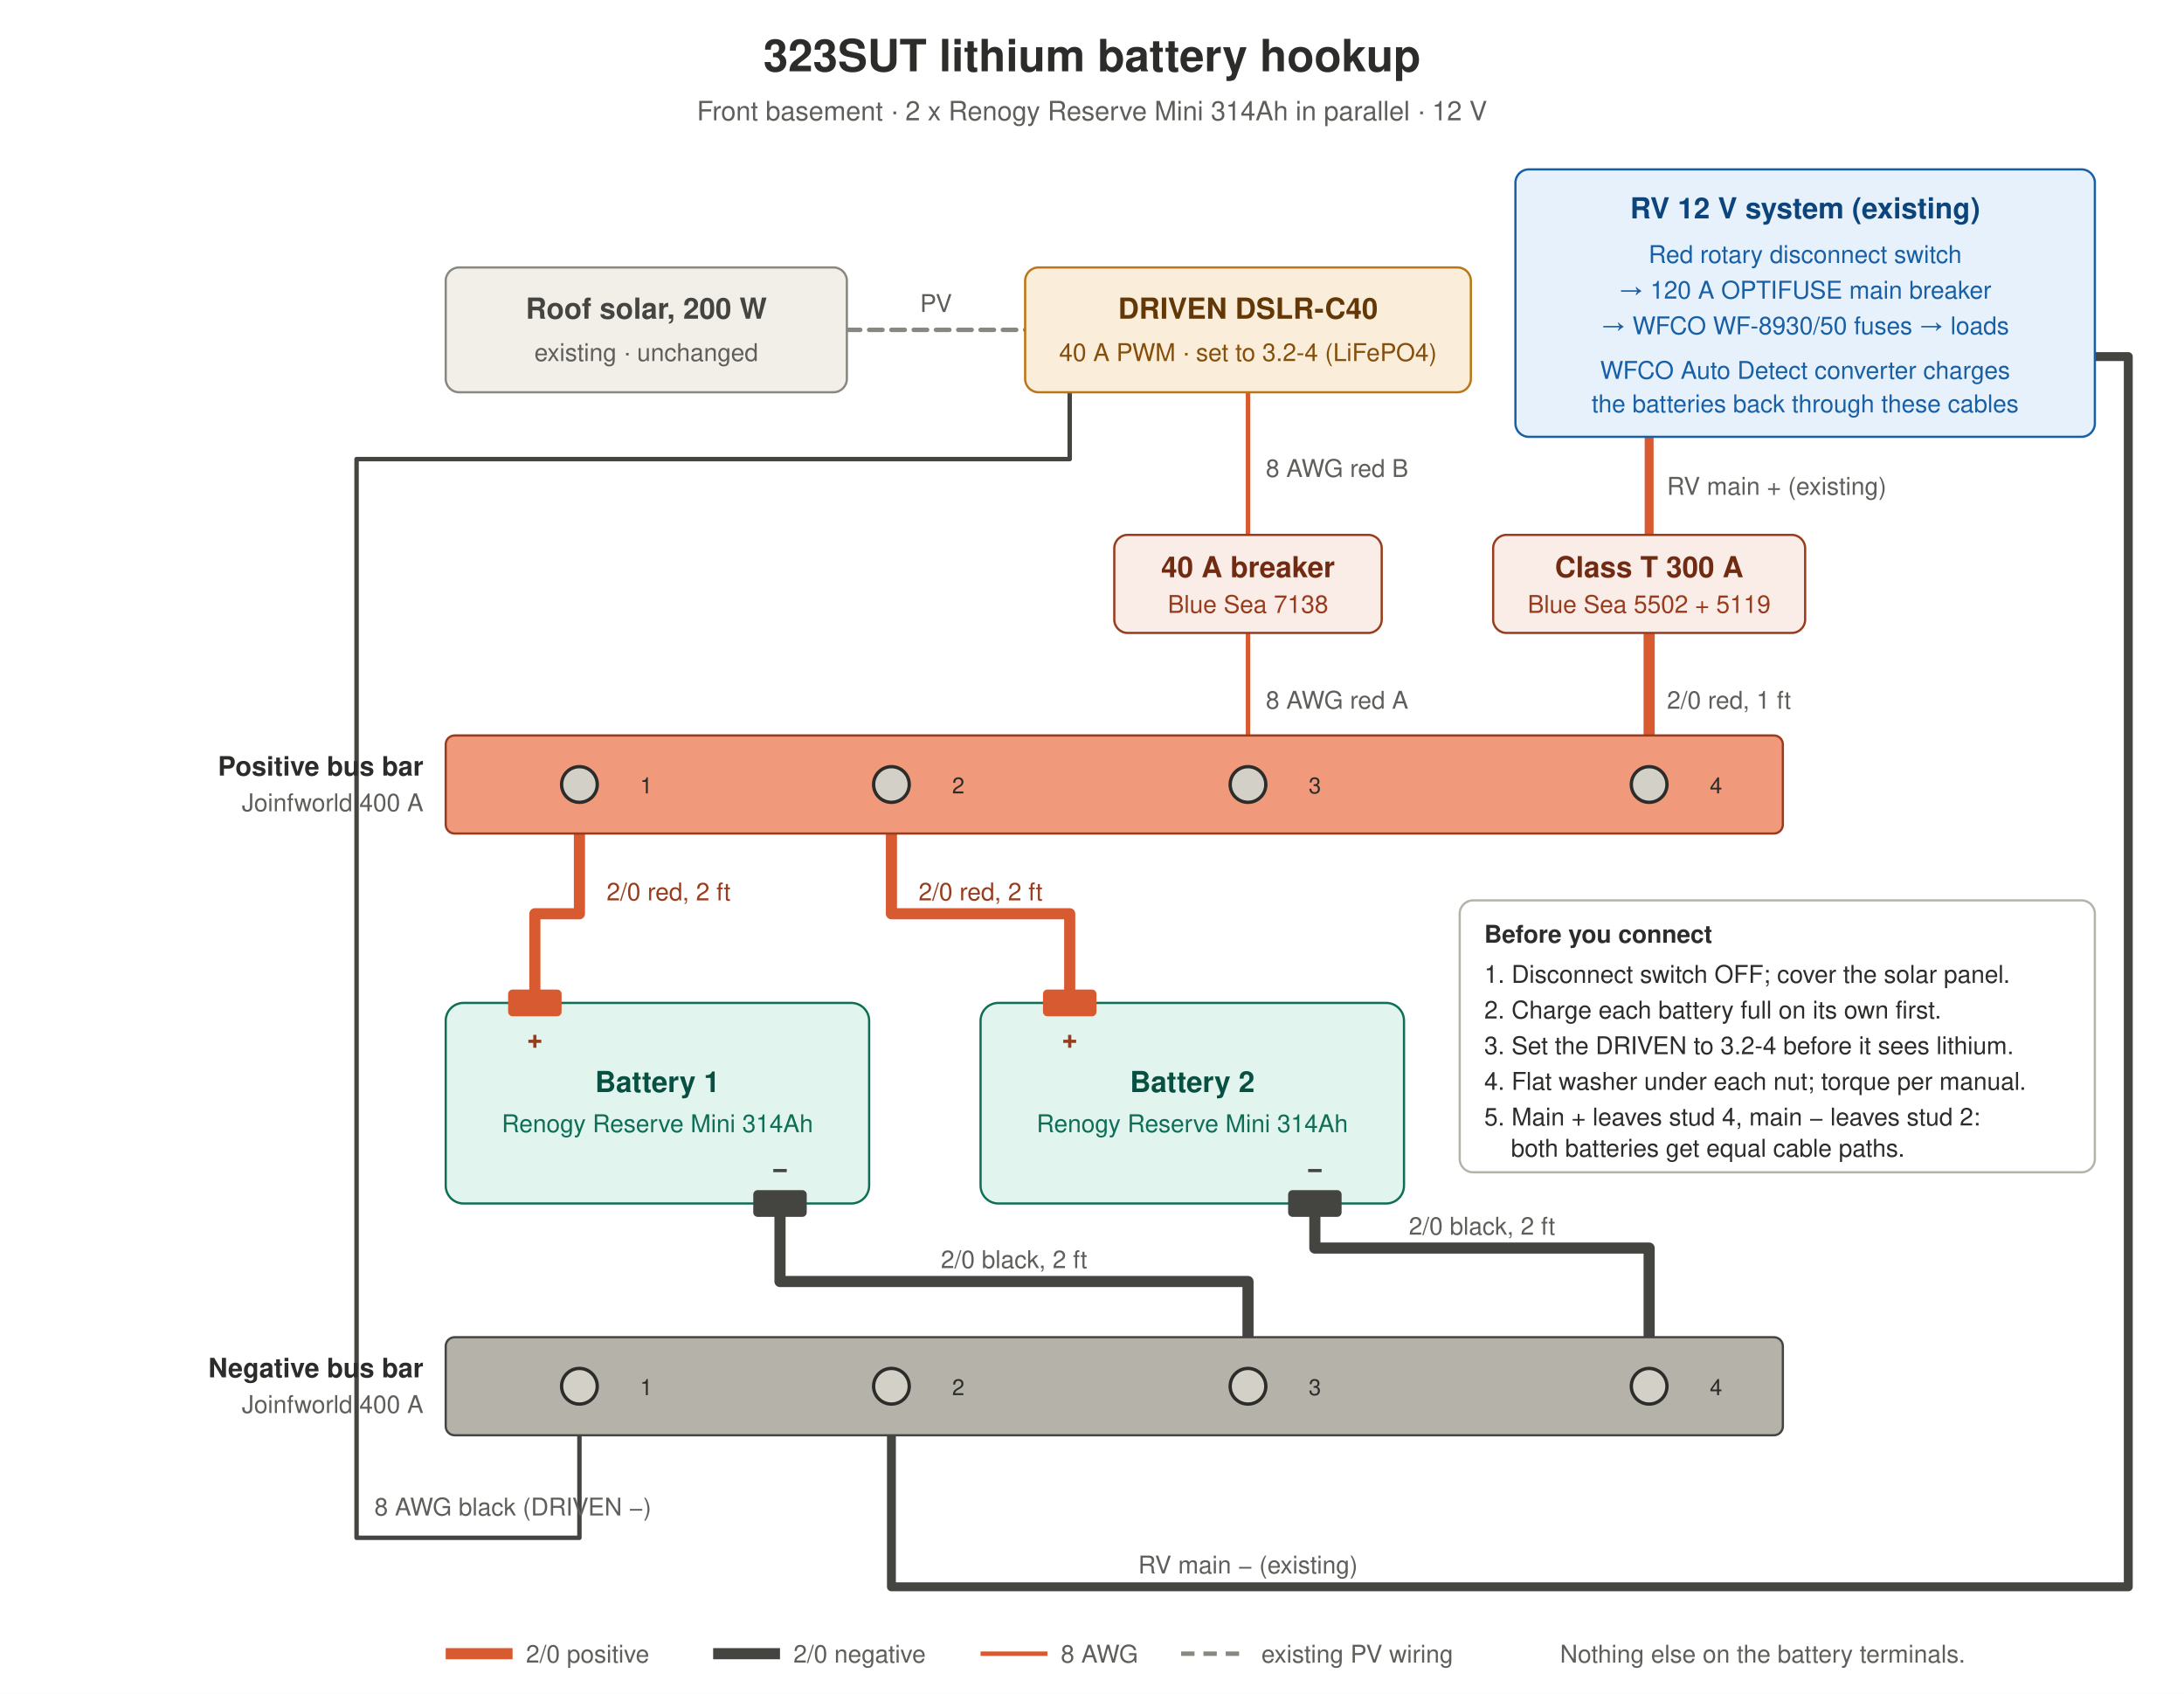
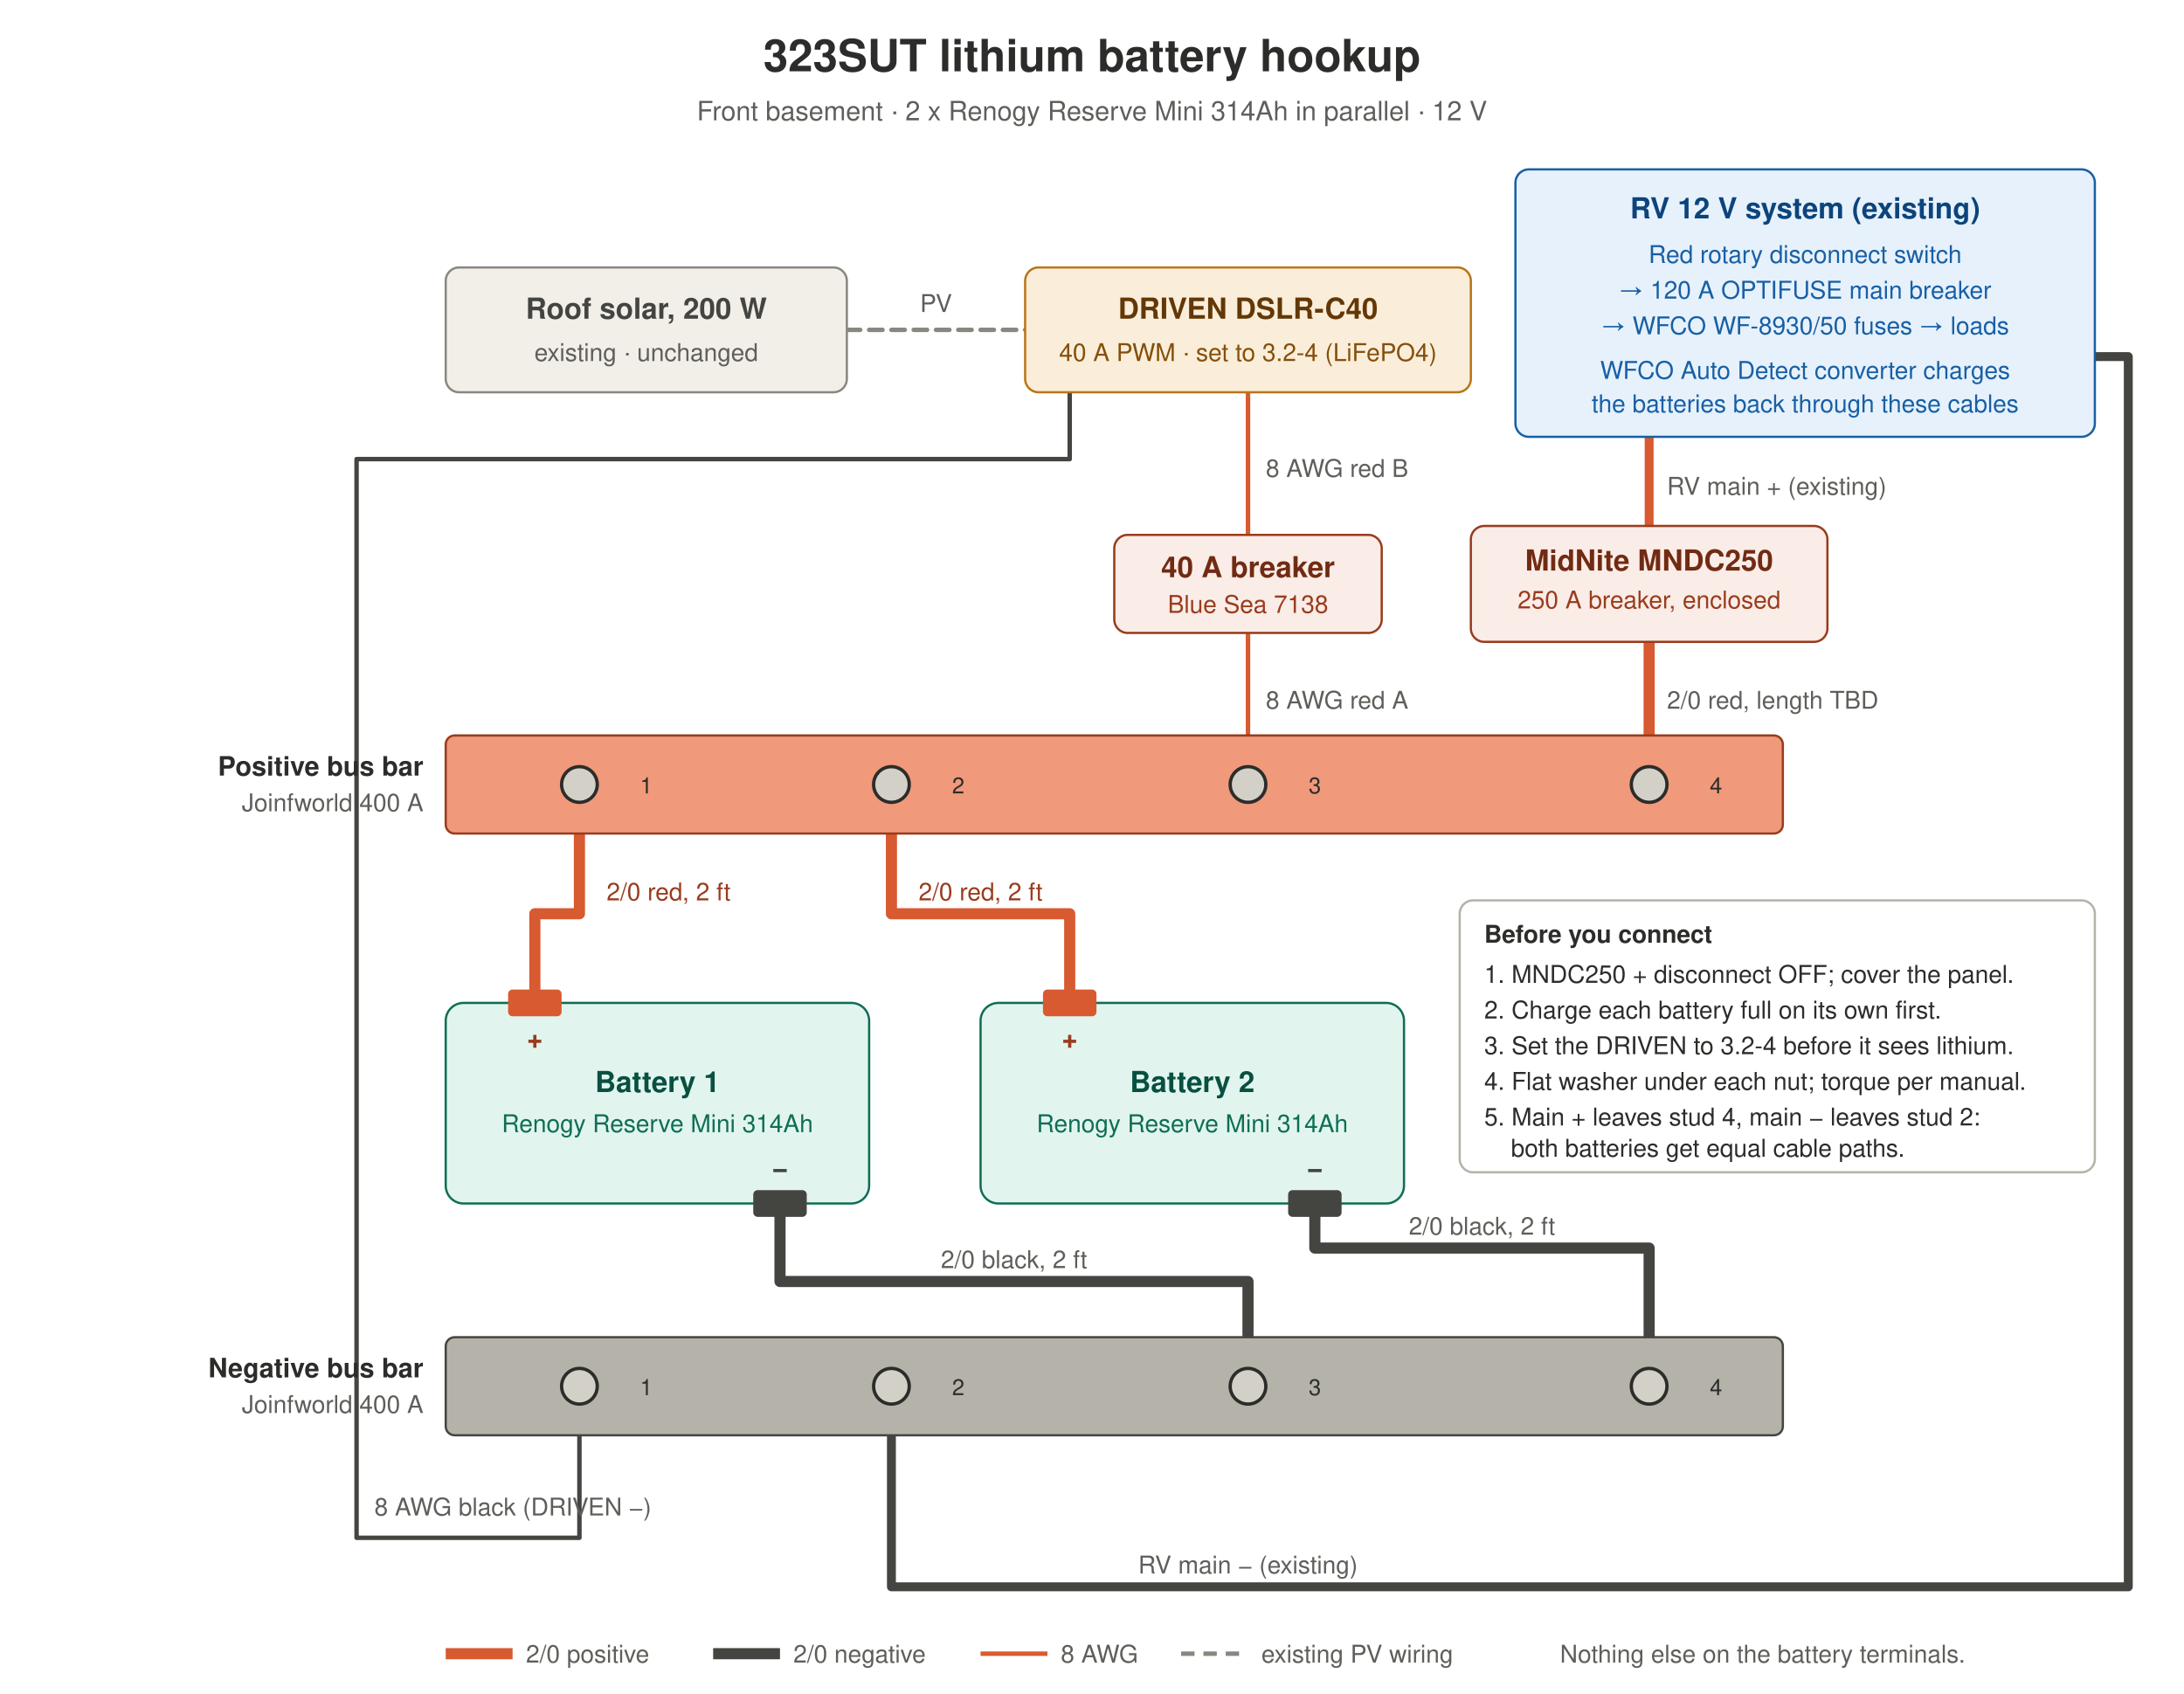
<svg xmlns="http://www.w3.org/2000/svg" width="980" height="760" viewBox="0 0 980 760" font-family="Helvetica, Arial, sans-serif">
  <rect width="980" height="760" fill="#ffffff" />
  <text x="490" y="32" text-anchor="middle" font-size="20" font-weight="bold" fill="#2C2C2A">323SUT lithium battery hookup</text>
  <text x="490" y="54" text-anchor="middle" font-size="12" fill="#5F5E5A">Front basement · 2 x Renogy Reserve Mini 314Ah in parallel · 12 V</text>
  <g fill="none" stroke-linecap="round" stroke-linejoin="round">
    <line x1="380" y1="148" x2="460" y2="148" stroke="#888780" stroke-width="2" stroke-dasharray="6 4" />
    <line x1="560" y1="345" x2="560" y2="284" stroke="#D85A30" stroke-width="2" />
    <line x1="560" y1="240" x2="560" y2="176" stroke="#D85A30" stroke-width="2" />
-     <line x1="740" y1="345" x2="740" y2="284" stroke="#D85A30" stroke-width="5" />
-     <line x1="740" y1="240" x2="740" y2="196" stroke="#D85A30" stroke-width="4" />
+     <line x1="740" y1="345" x2="740" y2="288" stroke="#D85A30" stroke-width="5" />
+     <line x1="740" y1="236" x2="740" y2="196" stroke="#D85A30" stroke-width="4" />
    <path d="M240 450 L240 410 L260 410 L260 359" stroke="#D85A30" stroke-width="5" />
    <path d="M480 450 L480 410 L400 410 L400 359" stroke="#D85A30" stroke-width="5" />
    <path d="M350 540 L350 575 L560 575 L560 614" stroke="#444441" stroke-width="5" />
    <path d="M590 540 L590 560 L740 560 L740 614" stroke="#444441" stroke-width="5" />
    <path d="M480 176 L480 206 L160 206 L160 690 L260 690 L260 644" stroke="#444441" stroke-width="2" />
    <path d="M940 160 L955 160 L955 712 L400 712 L400 644" stroke="#444441" stroke-width="4" />
  </g>
  <g font-size="13" text-anchor="middle">
    <rect x="200" y="120" width="180" height="56" rx="6" fill="#F1EFE8" stroke="#888780" />
    <text x="290" y="143" font-weight="bold" fill="#444441">Roof solar, 200 W</text>
    <text x="290" y="162" font-size="11" fill="#5F5E5A">existing · unchanged</text>
    <rect x="460" y="120" width="200" height="56" rx="6" fill="#FAEEDA" stroke="#BA7517" />
    <text x="560" y="143" font-weight="bold" fill="#633806">DRIVEN DSLR-C40</text>
    <text x="560" y="162" font-size="11" fill="#854F0B">40 A PWM · set to 3.2-4 (LiFePO4)</text>
    <rect x="680" y="76" width="260" height="120" rx="6" fill="#E6F1FB" stroke="#185FA5" />
    <text x="810" y="98" font-weight="bold" fill="#0C447C">RV 12 V system (existing)</text>
    <text x="810" y="118" font-size="11" fill="#185FA5">Red rotary disconnect switch</text>
    <text x="810" y="134" font-size="11" fill="#185FA5">→ 120 A OPTIFUSE main breaker</text>
    <text x="810" y="150" font-size="11" fill="#185FA5">→ WFCO WF-8930/50 fuses → loads</text>
    <text x="810" y="170" font-size="11" fill="#185FA5">WFCO Auto Detect converter charges</text>
    <text x="810" y="185" font-size="11" fill="#185FA5">the batteries back through these cables</text>
    <rect x="500" y="240" width="120" height="44" rx="6" fill="#FAECE7" stroke="#993C1D" />
    <text x="560" y="259" font-weight="bold" fill="#712B13">40 A breaker</text>
    <text x="560" y="275" font-size="11" fill="#993C1D">Blue Sea 7138</text>
-     <rect x="670" y="240" width="140" height="44" rx="6" fill="#FAECE7" stroke="#993C1D" />
-     <text x="740" y="259" font-weight="bold" fill="#712B13">Class T 300 A</text>
-     <text x="740" y="275" font-size="11" fill="#993C1D">Blue Sea 5502 + 5119</text>
+     <rect x="660" y="236" width="160" height="52" rx="6" fill="#FAECE7" stroke="#993C1D" />
+     <text x="740" y="256" font-weight="bold" fill="#712B13">MidNite MNDC250</text>
+     <text x="740" y="273" font-size="11" fill="#993C1D">250 A breaker, enclosed</text>
    <rect x="200" y="330" width="600" height="44" rx="4" fill="#F0997B" stroke="#993C1D" />
    <rect x="200" y="600" width="600" height="44" rx="4" fill="#B4B2A9" stroke="#444441" />
    <rect x="200" y="450" width="190" height="90" rx="8" fill="#E1F5EE" stroke="#0F6E56" />
    <text x="295" y="490" font-weight="bold" fill="#085041">Battery 1</text>
    <text x="295" y="508" font-size="11" fill="#0F6E56">Renogy Reserve Mini 314Ah</text>
    <rect x="440" y="450" width="190" height="90" rx="8" fill="#E1F5EE" stroke="#0F6E56" />
    <text x="535" y="490" font-weight="bold" fill="#085041">Battery 2</text>
    <text x="535" y="508" font-size="11" fill="#0F6E56">Renogy Reserve Mini 314Ah</text>
  </g>
  <g font-size="12" text-anchor="end" fill="#2C2C2A">
    <text x="190" y="348" font-weight="bold">Positive bus bar</text>
    <text x="190" y="364" font-size="11" fill="#5F5E5A">Joinfworld 400 A</text>
    <text x="190" y="618" font-weight="bold">Negative bus bar</text>
    <text x="190" y="634" font-size="11" fill="#5F5E5A">Joinfworld 400 A</text>
  </g>
  <g stroke="#2C2C2A" stroke-width="1.5" fill="#D3D1C7">
    <circle cx="260" cy="352" r="8" />
    <circle cx="400" cy="352" r="8" />
    <circle cx="560" cy="352" r="8" />
    <circle cx="740" cy="352" r="8" />
    <circle cx="260" cy="622" r="8" />
    <circle cx="400" cy="622" r="8" />
    <circle cx="560" cy="622" r="8" />
    <circle cx="740" cy="622" r="8" />
  </g>
  <g font-size="10" fill="#2C2C2A" text-anchor="middle">
    <text x="290" y="356">1</text>
    <text x="430" y="356">2</text>
    <text x="590" y="356">3</text>
    <text x="770" y="356">4</text>
    <text x="290" y="626">1</text>
    <text x="430" y="626">2</text>
    <text x="590" y="626">3</text>
    <text x="770" y="626">4</text>
  </g>
  <g font-size="12" font-weight="bold" text-anchor="middle">
    <rect x="228" y="444" width="24" height="12" rx="2" fill="#D85A30" />
    <text x="240" y="470" fill="#993C1D">+</text>
    <rect x="338" y="534" width="24" height="12" rx="2" fill="#444441" />
    <text x="350" y="528" fill="#444441">−</text>
    <rect x="468" y="444" width="24" height="12" rx="2" fill="#D85A30" />
    <text x="480" y="470" fill="#993C1D">+</text>
    <rect x="578" y="534" width="24" height="12" rx="2" fill="#444441" />
    <text x="590" y="528" fill="#444441">−</text>
  </g>
  <g font-size="11" fill="#5F5E5A">
    <text x="420" y="140" text-anchor="middle">PV</text>
    <text x="568" y="214">8 AWG red B</text>
    <text x="568" y="318">8 AWG red A</text>
-     <text x="748" y="318">2/0 red, 1 ft</text>
+     <text x="748" y="318">2/0 red, length TBD</text>
    <text x="748" y="222">RV main + (existing)</text>
    <text x="300" y="404" text-anchor="middle" fill="#993C1D">2/0 red, 2 ft</text>
    <text x="440" y="404" text-anchor="middle" fill="#993C1D">2/0 red, 2 ft</text>
    <text x="455" y="569" text-anchor="middle">2/0 black, 2 ft</text>
    <text x="665" y="554" text-anchor="middle">2/0 black, 2 ft</text>
    <text x="168" y="680">8 AWG black (DRIVEN −)</text>
    <text x="560" y="706" text-anchor="middle">RV main − (existing)</text>
  </g>
  <rect x="655" y="404" width="285" height="122" rx="6" fill="#FFFFFF" stroke="#B4B2A9" />
  <g font-size="11" fill="#2C2C2A">
    <text x="666" y="423" font-weight="bold">Before you connect</text>
-     <text x="666" y="441">1. Disconnect switch OFF; cover the solar panel.</text>
+     <text x="666" y="441">1. MNDC250 + disconnect OFF; cover the panel.</text>
    <text x="666" y="457">2. Charge each battery full on its own first.</text>
    <text x="666" y="473">3. Set the DRIVEN to 3.2-4 before it sees lithium.</text>
    <text x="666" y="489">4. Flat washer under each nut; torque per manual.</text>
    <text x="666" y="505">5. Main + leaves stud 4, main − leaves stud 2:</text>
    <text x="678" y="519">both batteries get equal cable paths.</text>
  </g>
  <g font-size="11" fill="#5F5E5A">
    <line x1="200" y1="742" x2="230" y2="742" stroke="#D85A30" stroke-width="5" />
    <text x="236" y="746">2/0 positive</text>
    <line x1="320" y1="742" x2="350" y2="742" stroke="#444441" stroke-width="5" />
    <text x="356" y="746">2/0 negative</text>
    <line x1="440" y1="742" x2="470" y2="742" stroke="#D85A30" stroke-width="2" />
    <text x="476" y="746">8 AWG</text>
    <line x1="530" y1="742" x2="560" y2="742" stroke="#888780" stroke-width="2" stroke-dasharray="6 4" />
    <text x="566" y="746">existing PV wiring</text>
    <text x="700" y="746">Nothing else on the battery terminals.</text>
  </g>
</svg>
